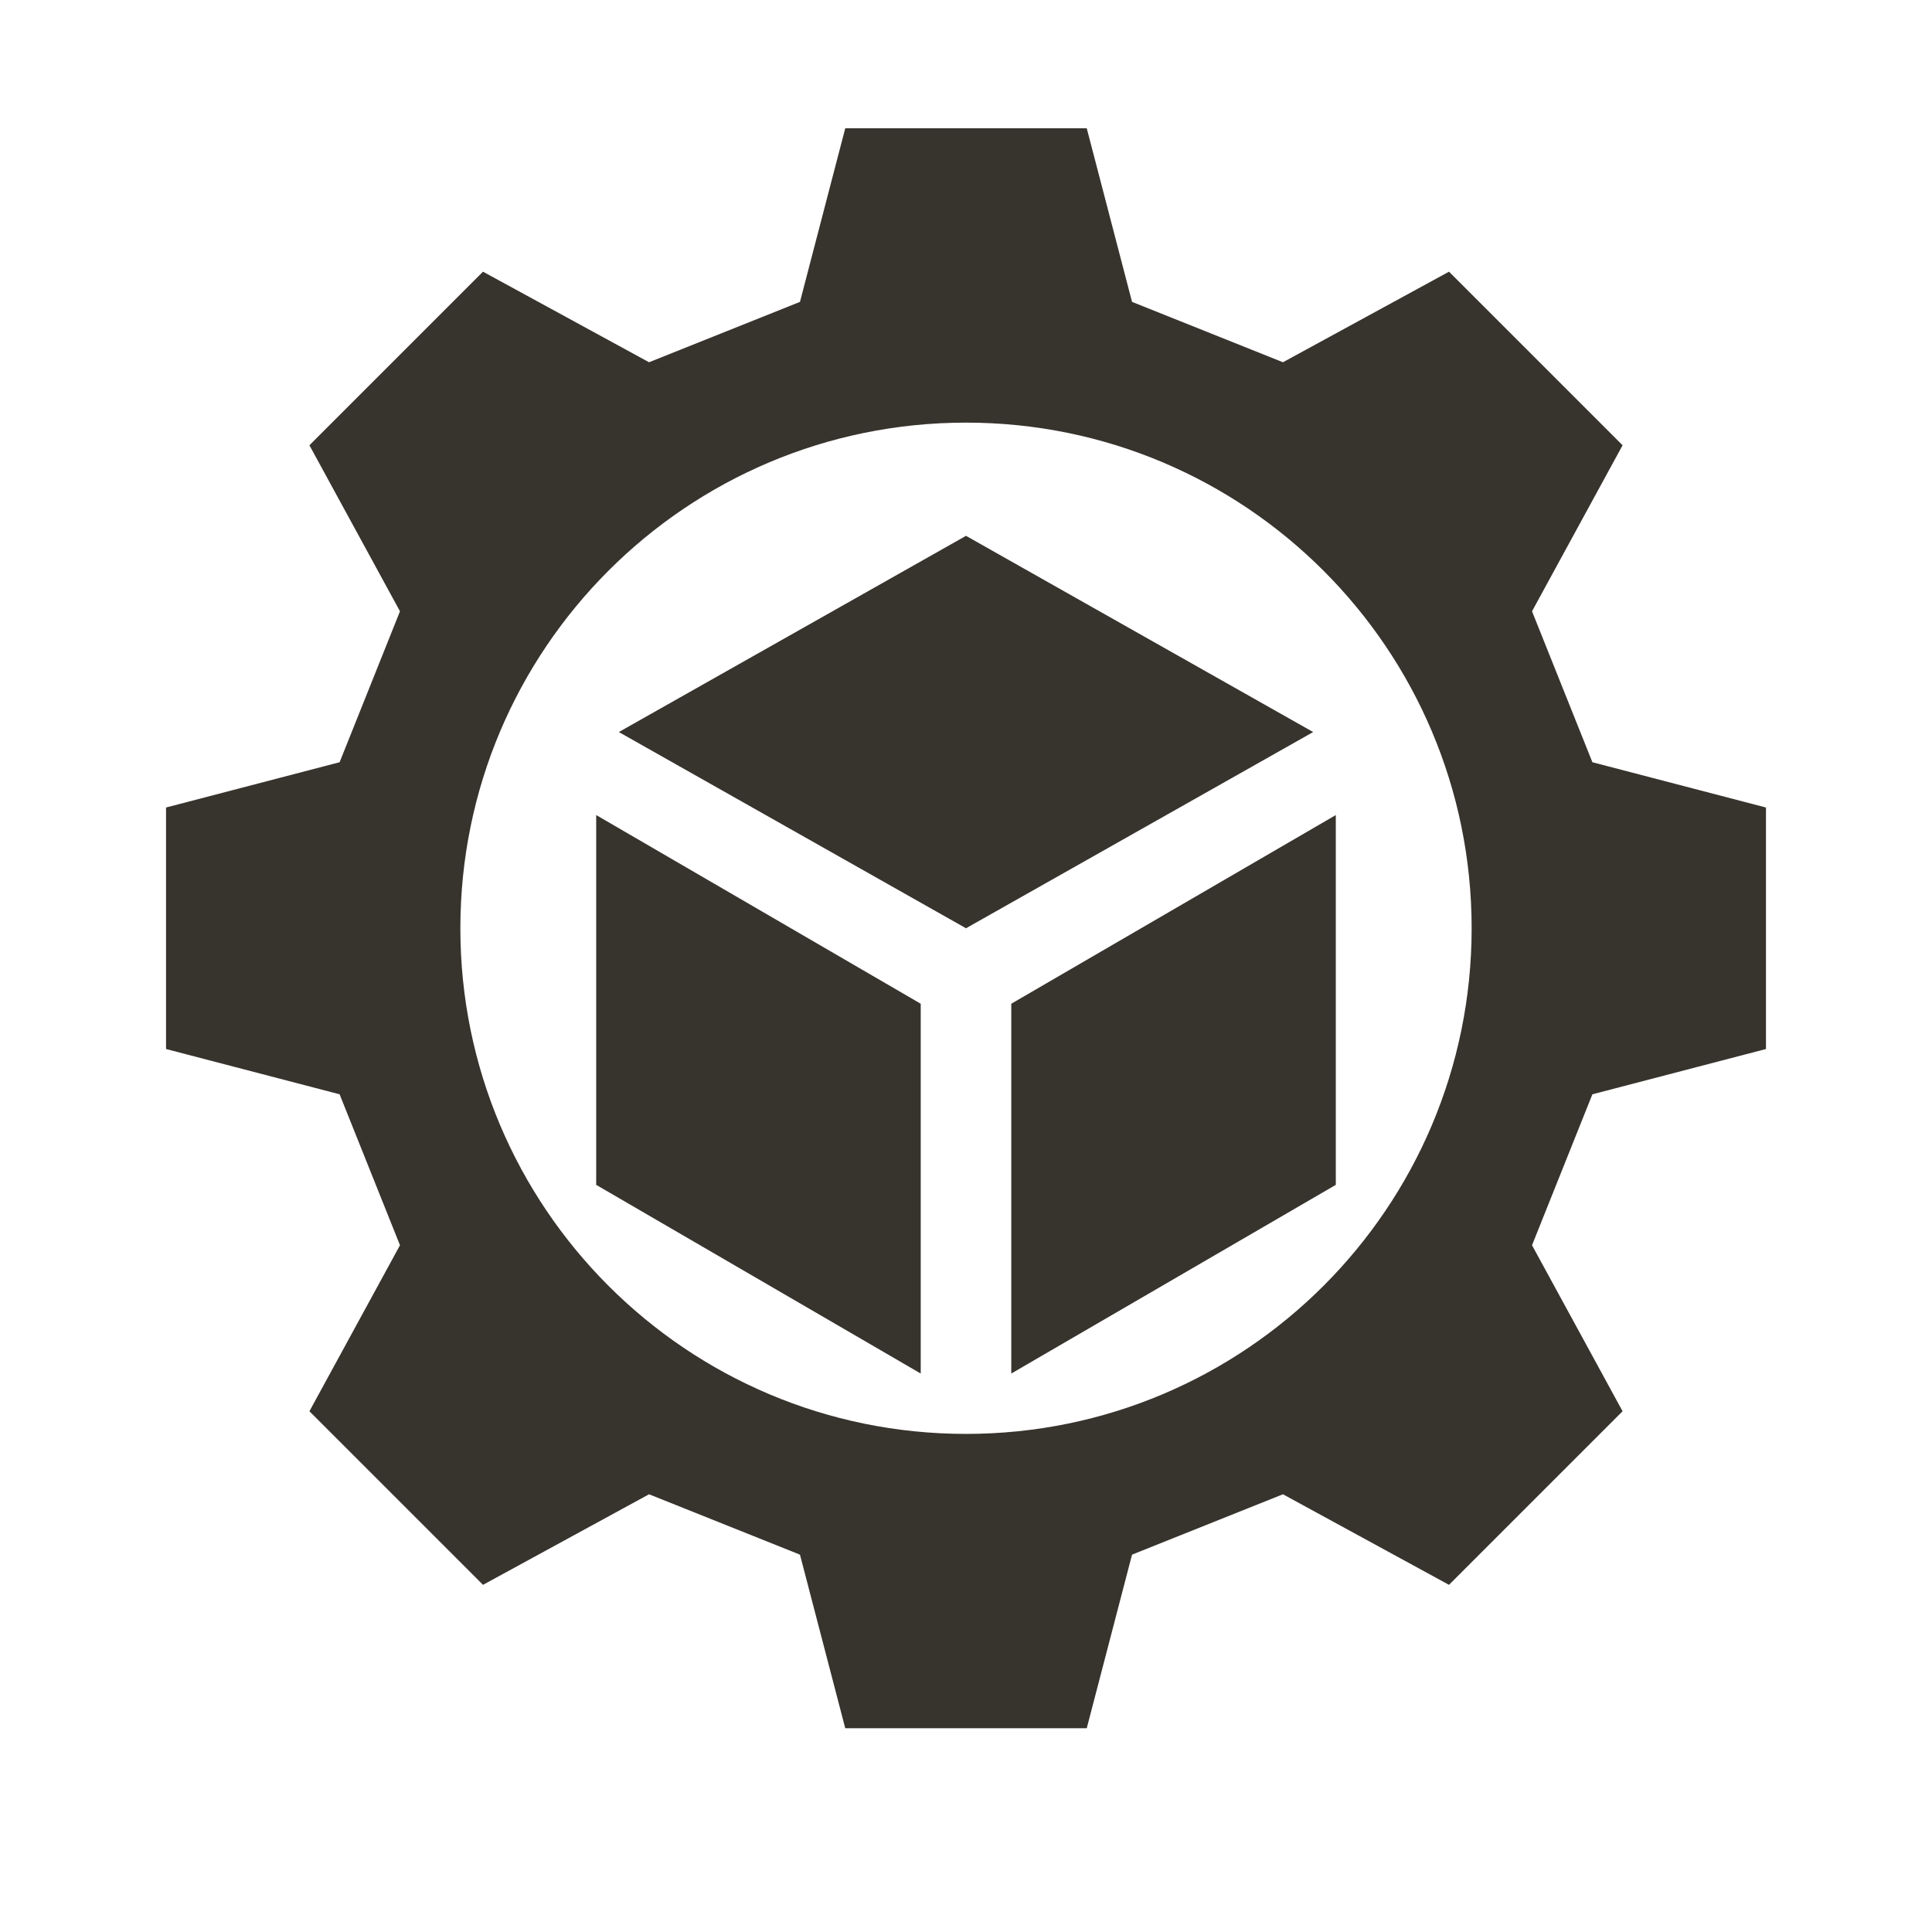
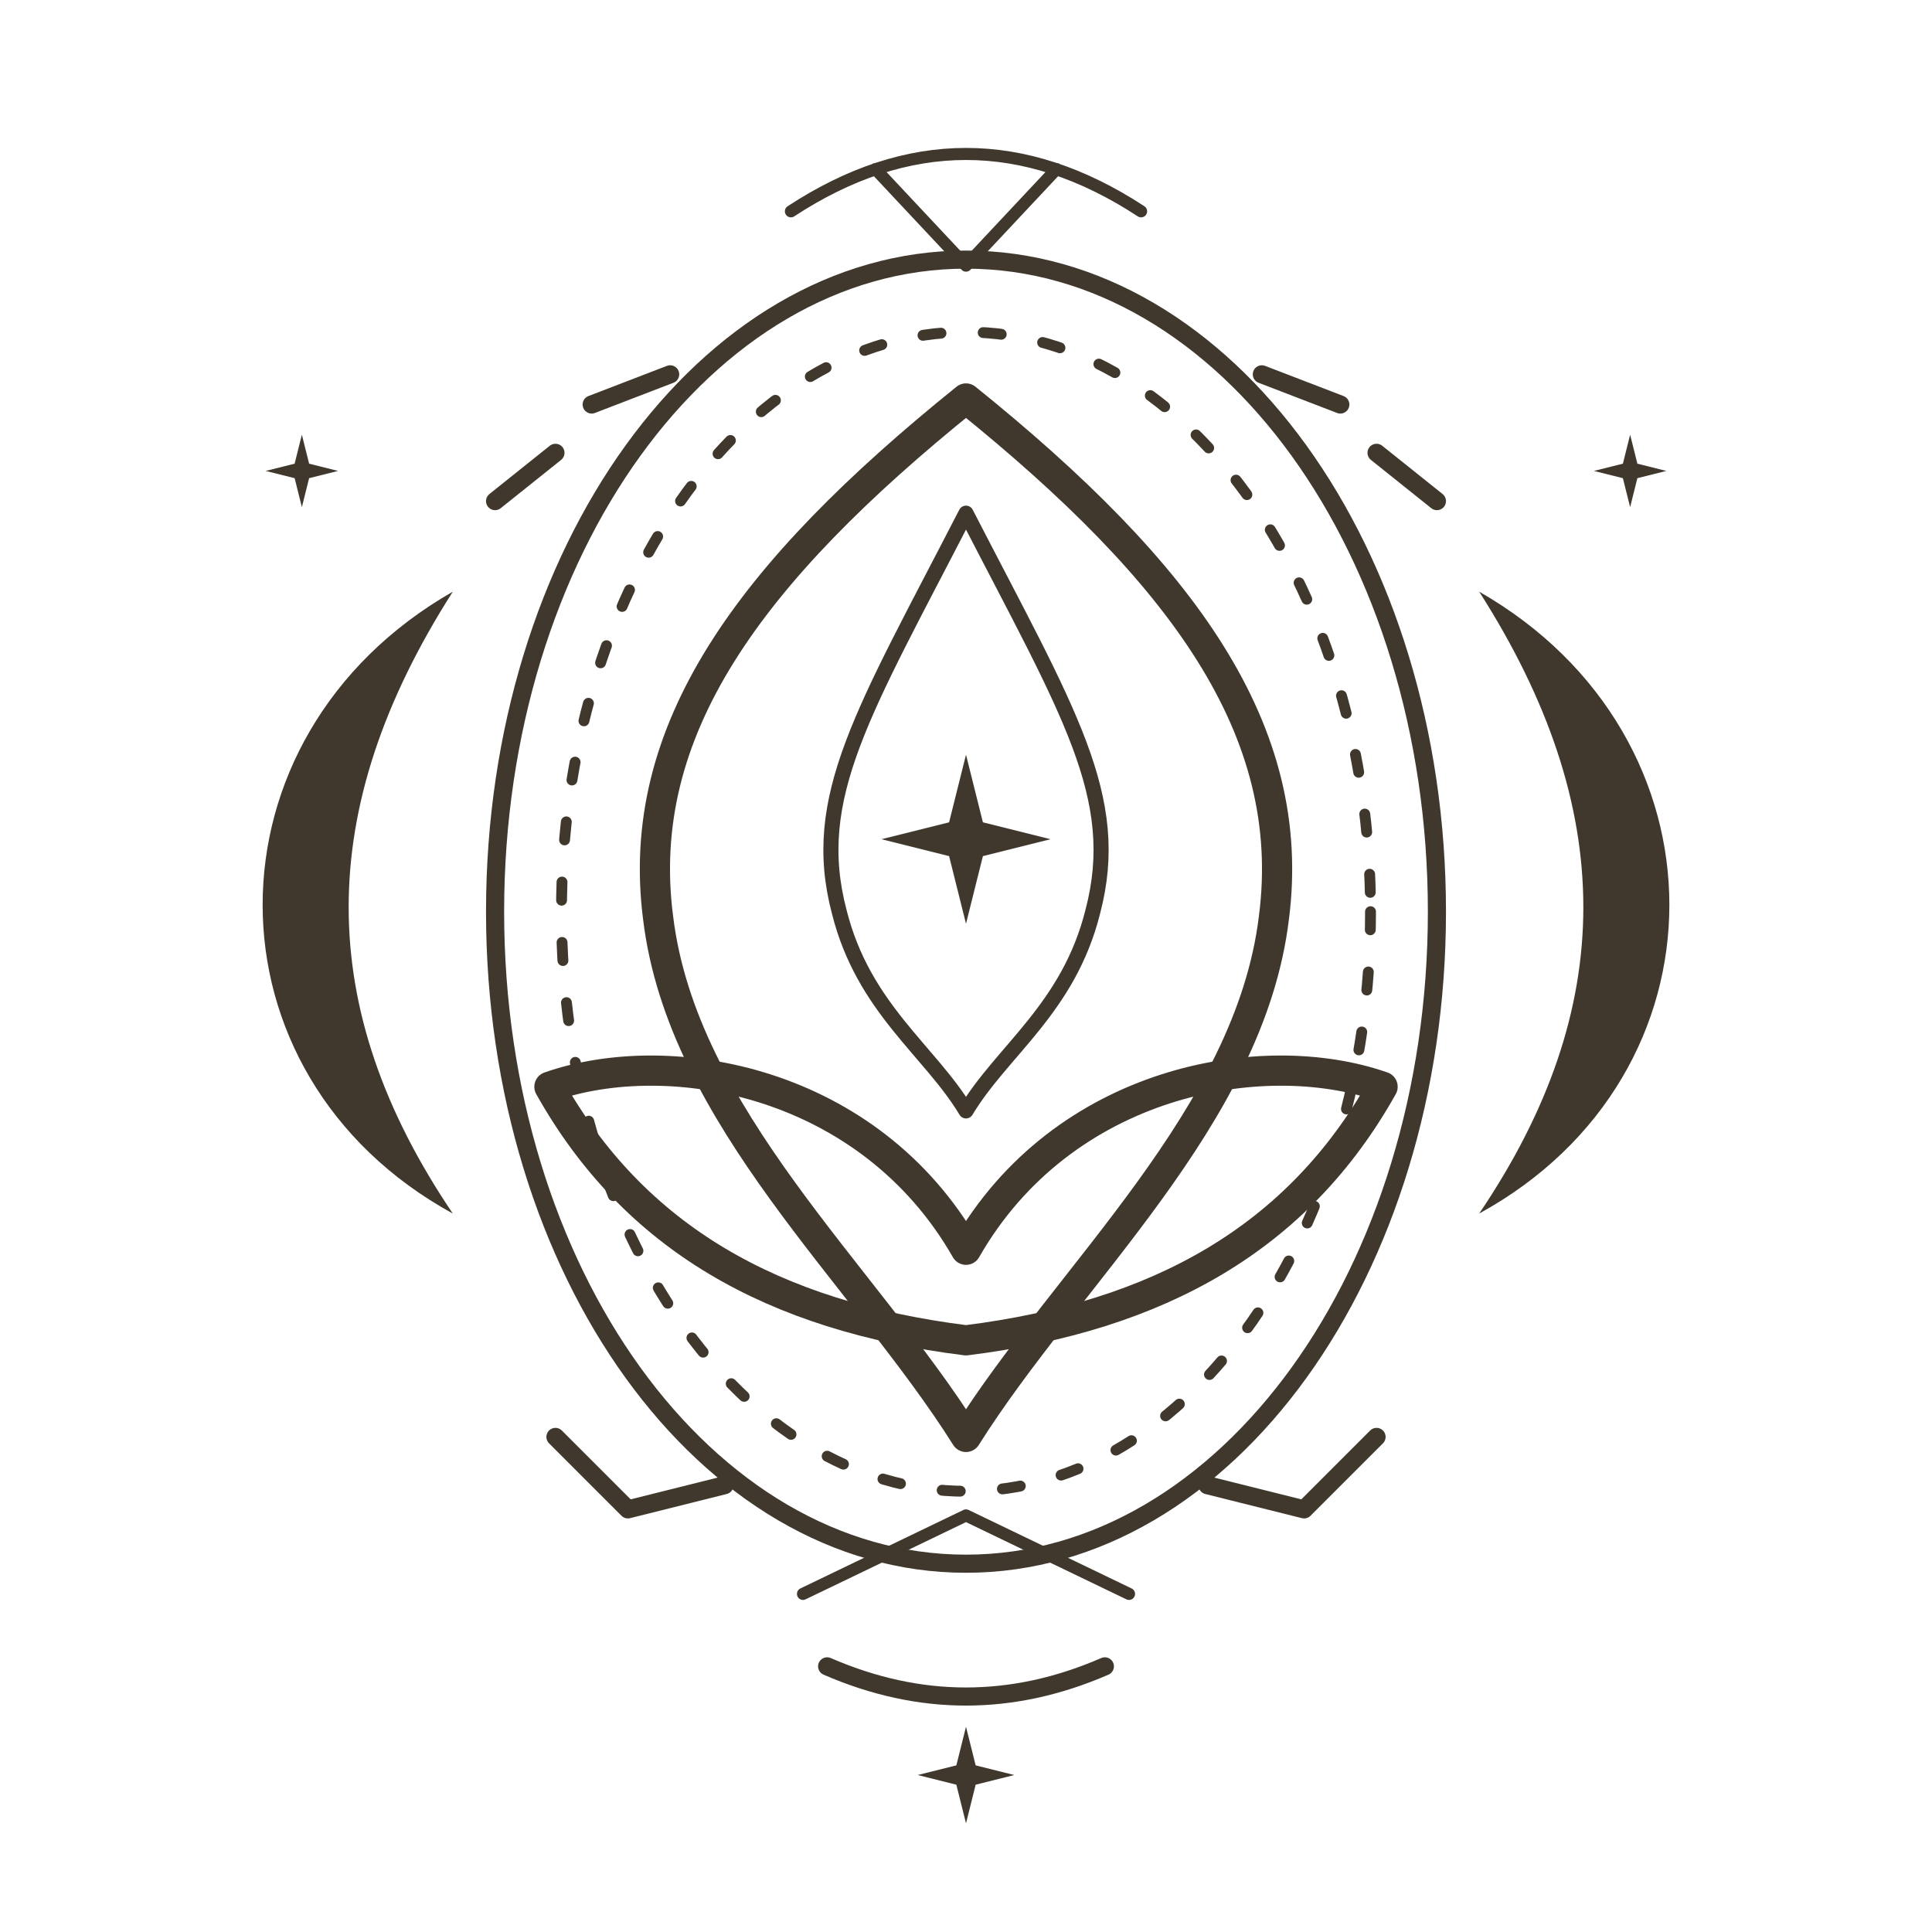
- <svg xmlns="http://www.w3.org/2000/svg" viewBox="0 0 256 256" fill="#37332d" color="#37332d">
-   <path fill-rule="evenodd" d="m112 17 32 0 6 23 20 8 22-12 23 23-12 22 8 20 23 6v32l-23 6-8 20 12 22-23 23-22-12-20 8-6 23h-32l-6-23-20-8-22 12-23-23 12-22-8-20-23-6v-32l23-6 8-20-12-22 23-23 22 12 20-8zM128 56a67 67 0 1 0 0 134 67 67 0 0 0 0-134z" />
-   <path d="m128 71 46 26-46 26-46-26zm-49 37 43 25v49l-43-25zm55 25 43-25v49l-43 25z" />
+ <svg xmlns="http://www.w3.org/2000/svg" viewBox="0 0 320 320" fill="none" stroke="#40382d" stroke-linecap="round" stroke-linejoin="round">
+   <defs>
+     <path id="spark" d="M0-10 2-2 10 0 2 2 0 10-2 2-10 0-2-2Z" fill="#40382d" stroke="none" />
+     <path id="rune" d="M-4-7V7M-4-5 4 0-4 5" stroke-width="2" />
+   </defs>
+   <ellipse cx="160" cy="151" rx="78" ry="108" stroke-width="3" />
+   <ellipse cx="160" cy="151" rx="67" ry="96" stroke-width="1.8" stroke-dasharray="3 7" />
+   <path d="M160 66C124 95 105 121 109 152 113 185 143 211 160 238 177 211 207 185 211 152 215 121 196 95 160 66Z" stroke-width="5" />
+   <path d="M160 85C143 118 134 132 139 151 143 167 154 174 160 184 166 174 177 167 181 151 186 132 177 118 160 85Z" stroke-width="2.5" />
+   <path d="M160 207C144 179 111 173 91 180 105 205 128 218 160 222 192 218 215 205 229 180 209 173 176 179 160 207Z" stroke-width="5" />
+   <path d="M75 98C33 122 33 178 75 201 52 167 52 134 75 98M245 98C287 122 287 178 245 201 268 167 268 134 245 98Z" fill="#40382d" stroke="none" />
+   <path d="M98 67 111 62M82 83 92 75M222 67 209 62M238 83 228 75M92 238 104 250 120 246M228 238 216 250 200 246M137 276Q160 286 183 276" stroke-width="3" />
+   <path d="M131 35Q160 16 189 35M145 28 160 44 175 28M133 264 160 251 187 264" stroke-width="2" />
+   <use href="#spark" transform="translate(160 139) scale(1.4)" />
+   <use href="#spark" transform="translate(160 294) scale(0.8)" />
+   <use href="#spark" transform="translate(50 78) scale(0.6)" />
+   <use href="#spark" transform="translate(270 78) scale(0.6)" />
</svg>
